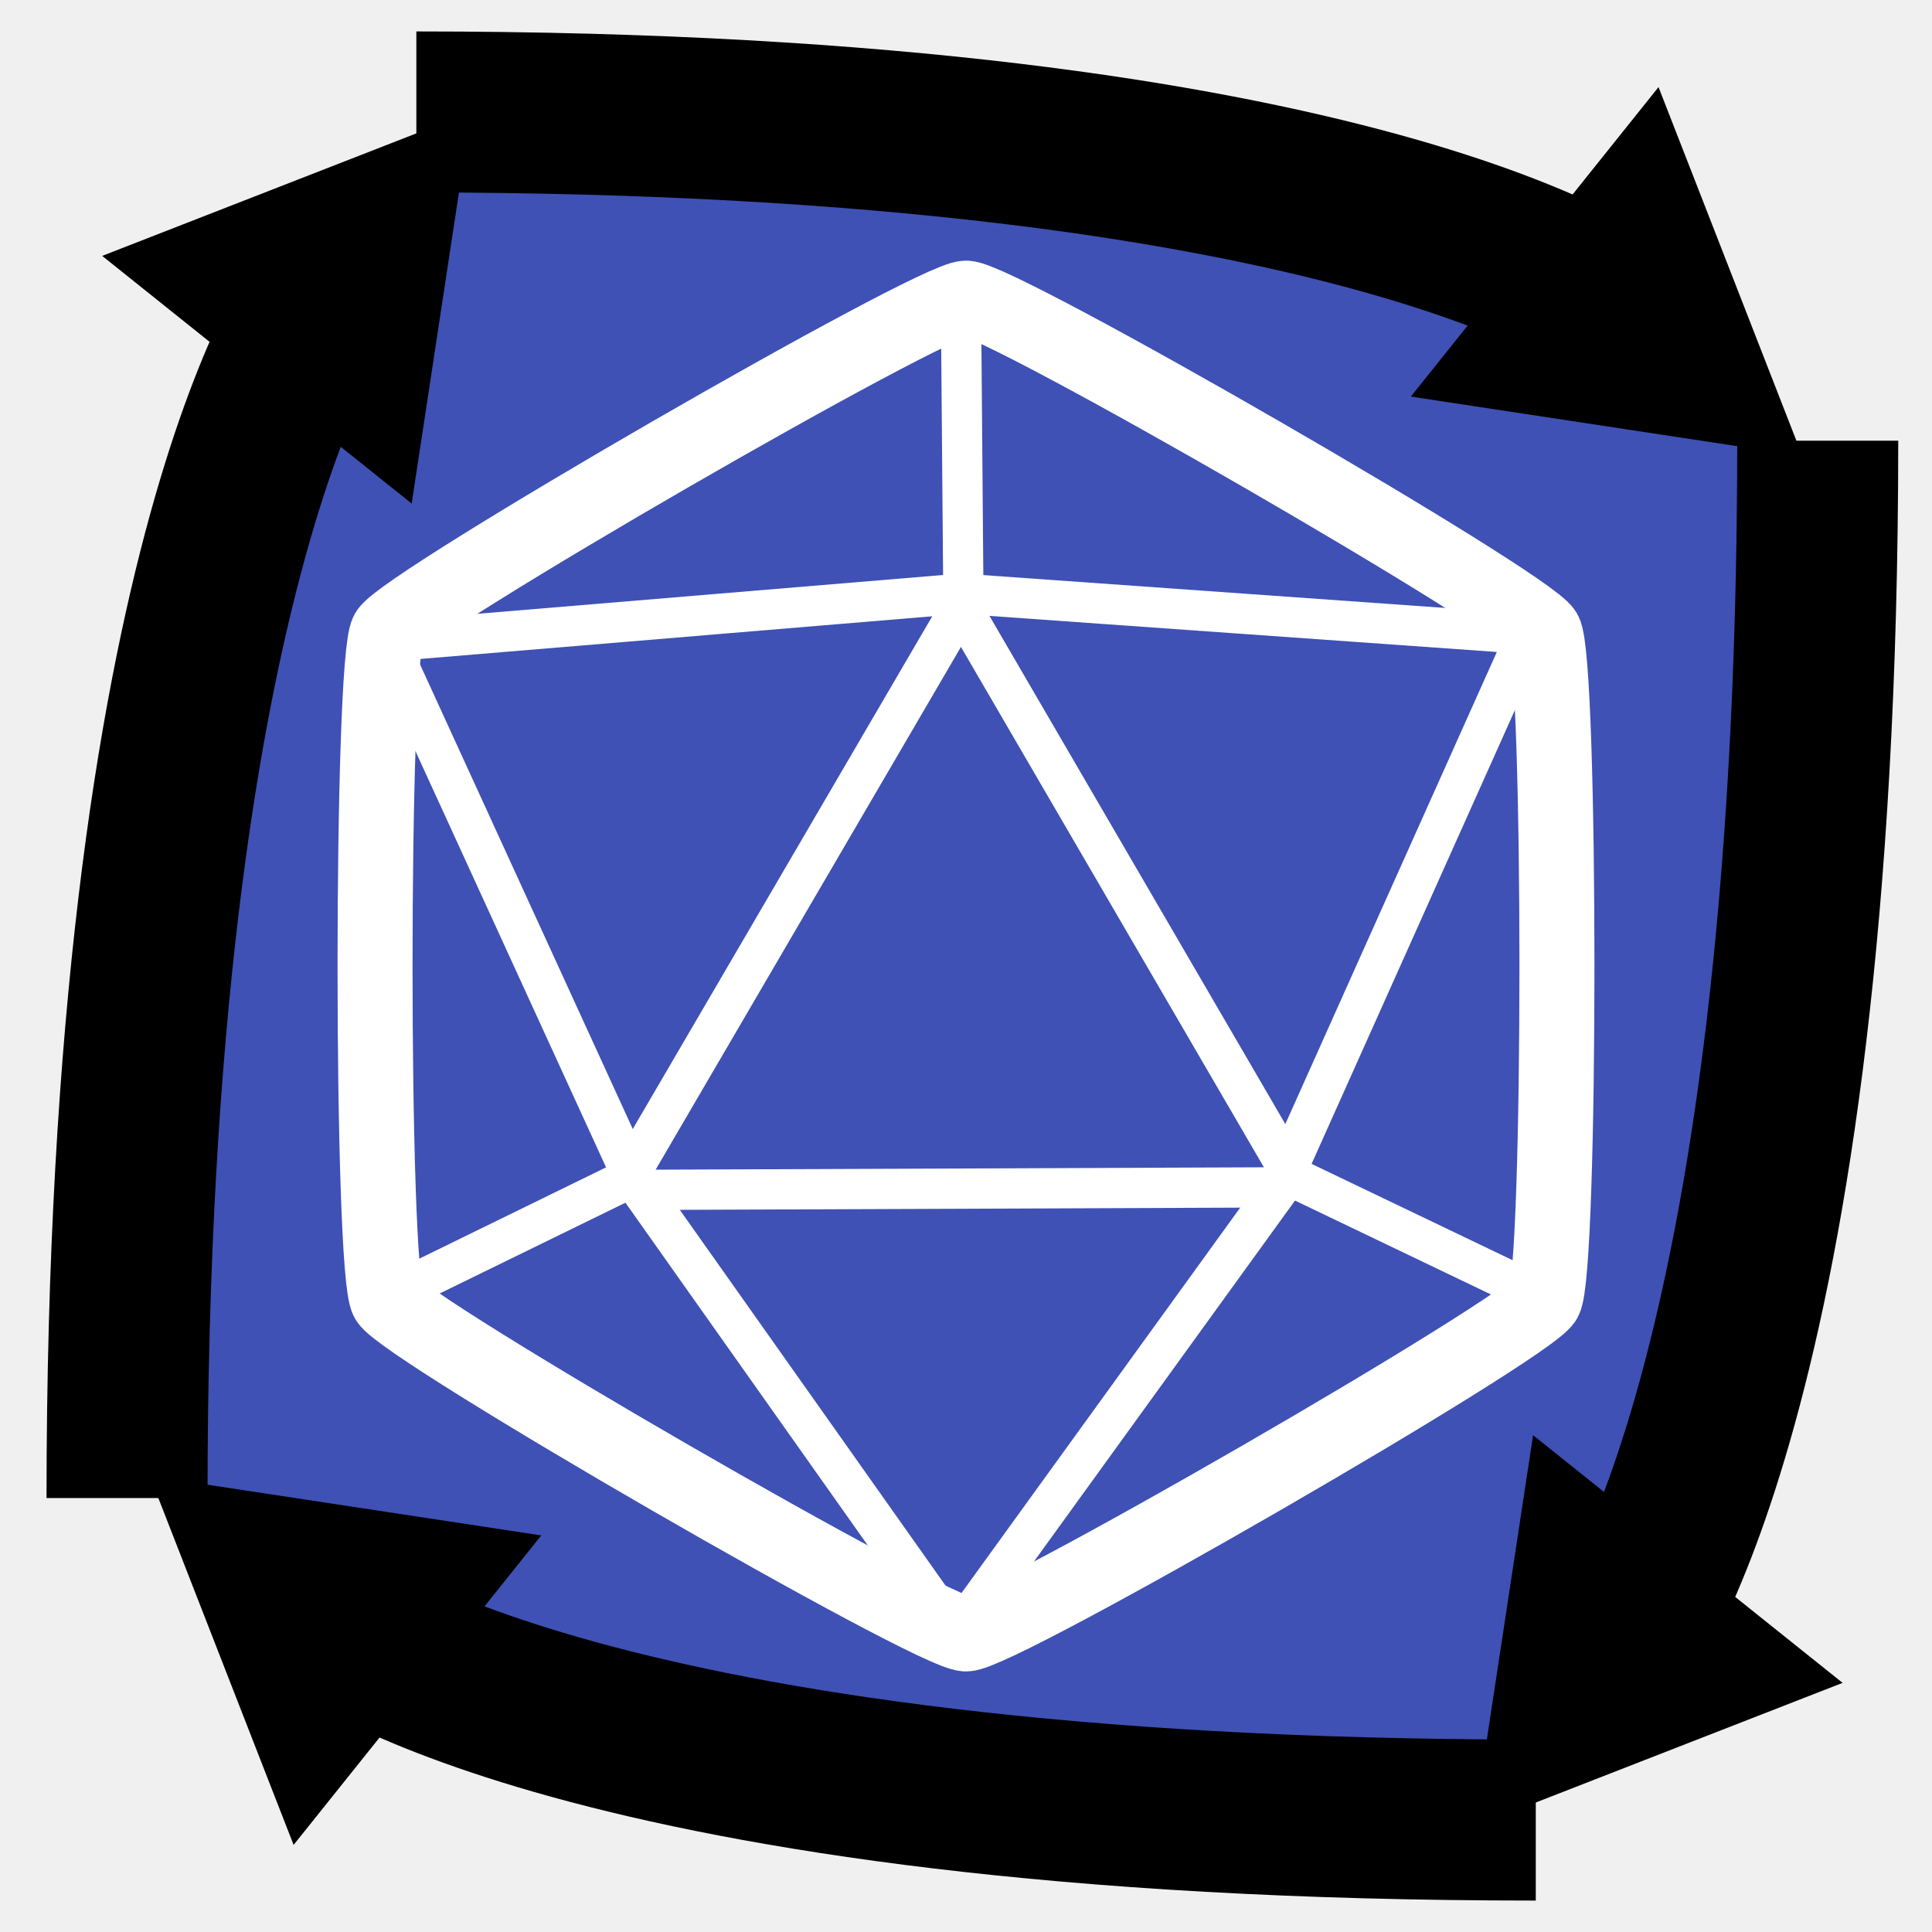
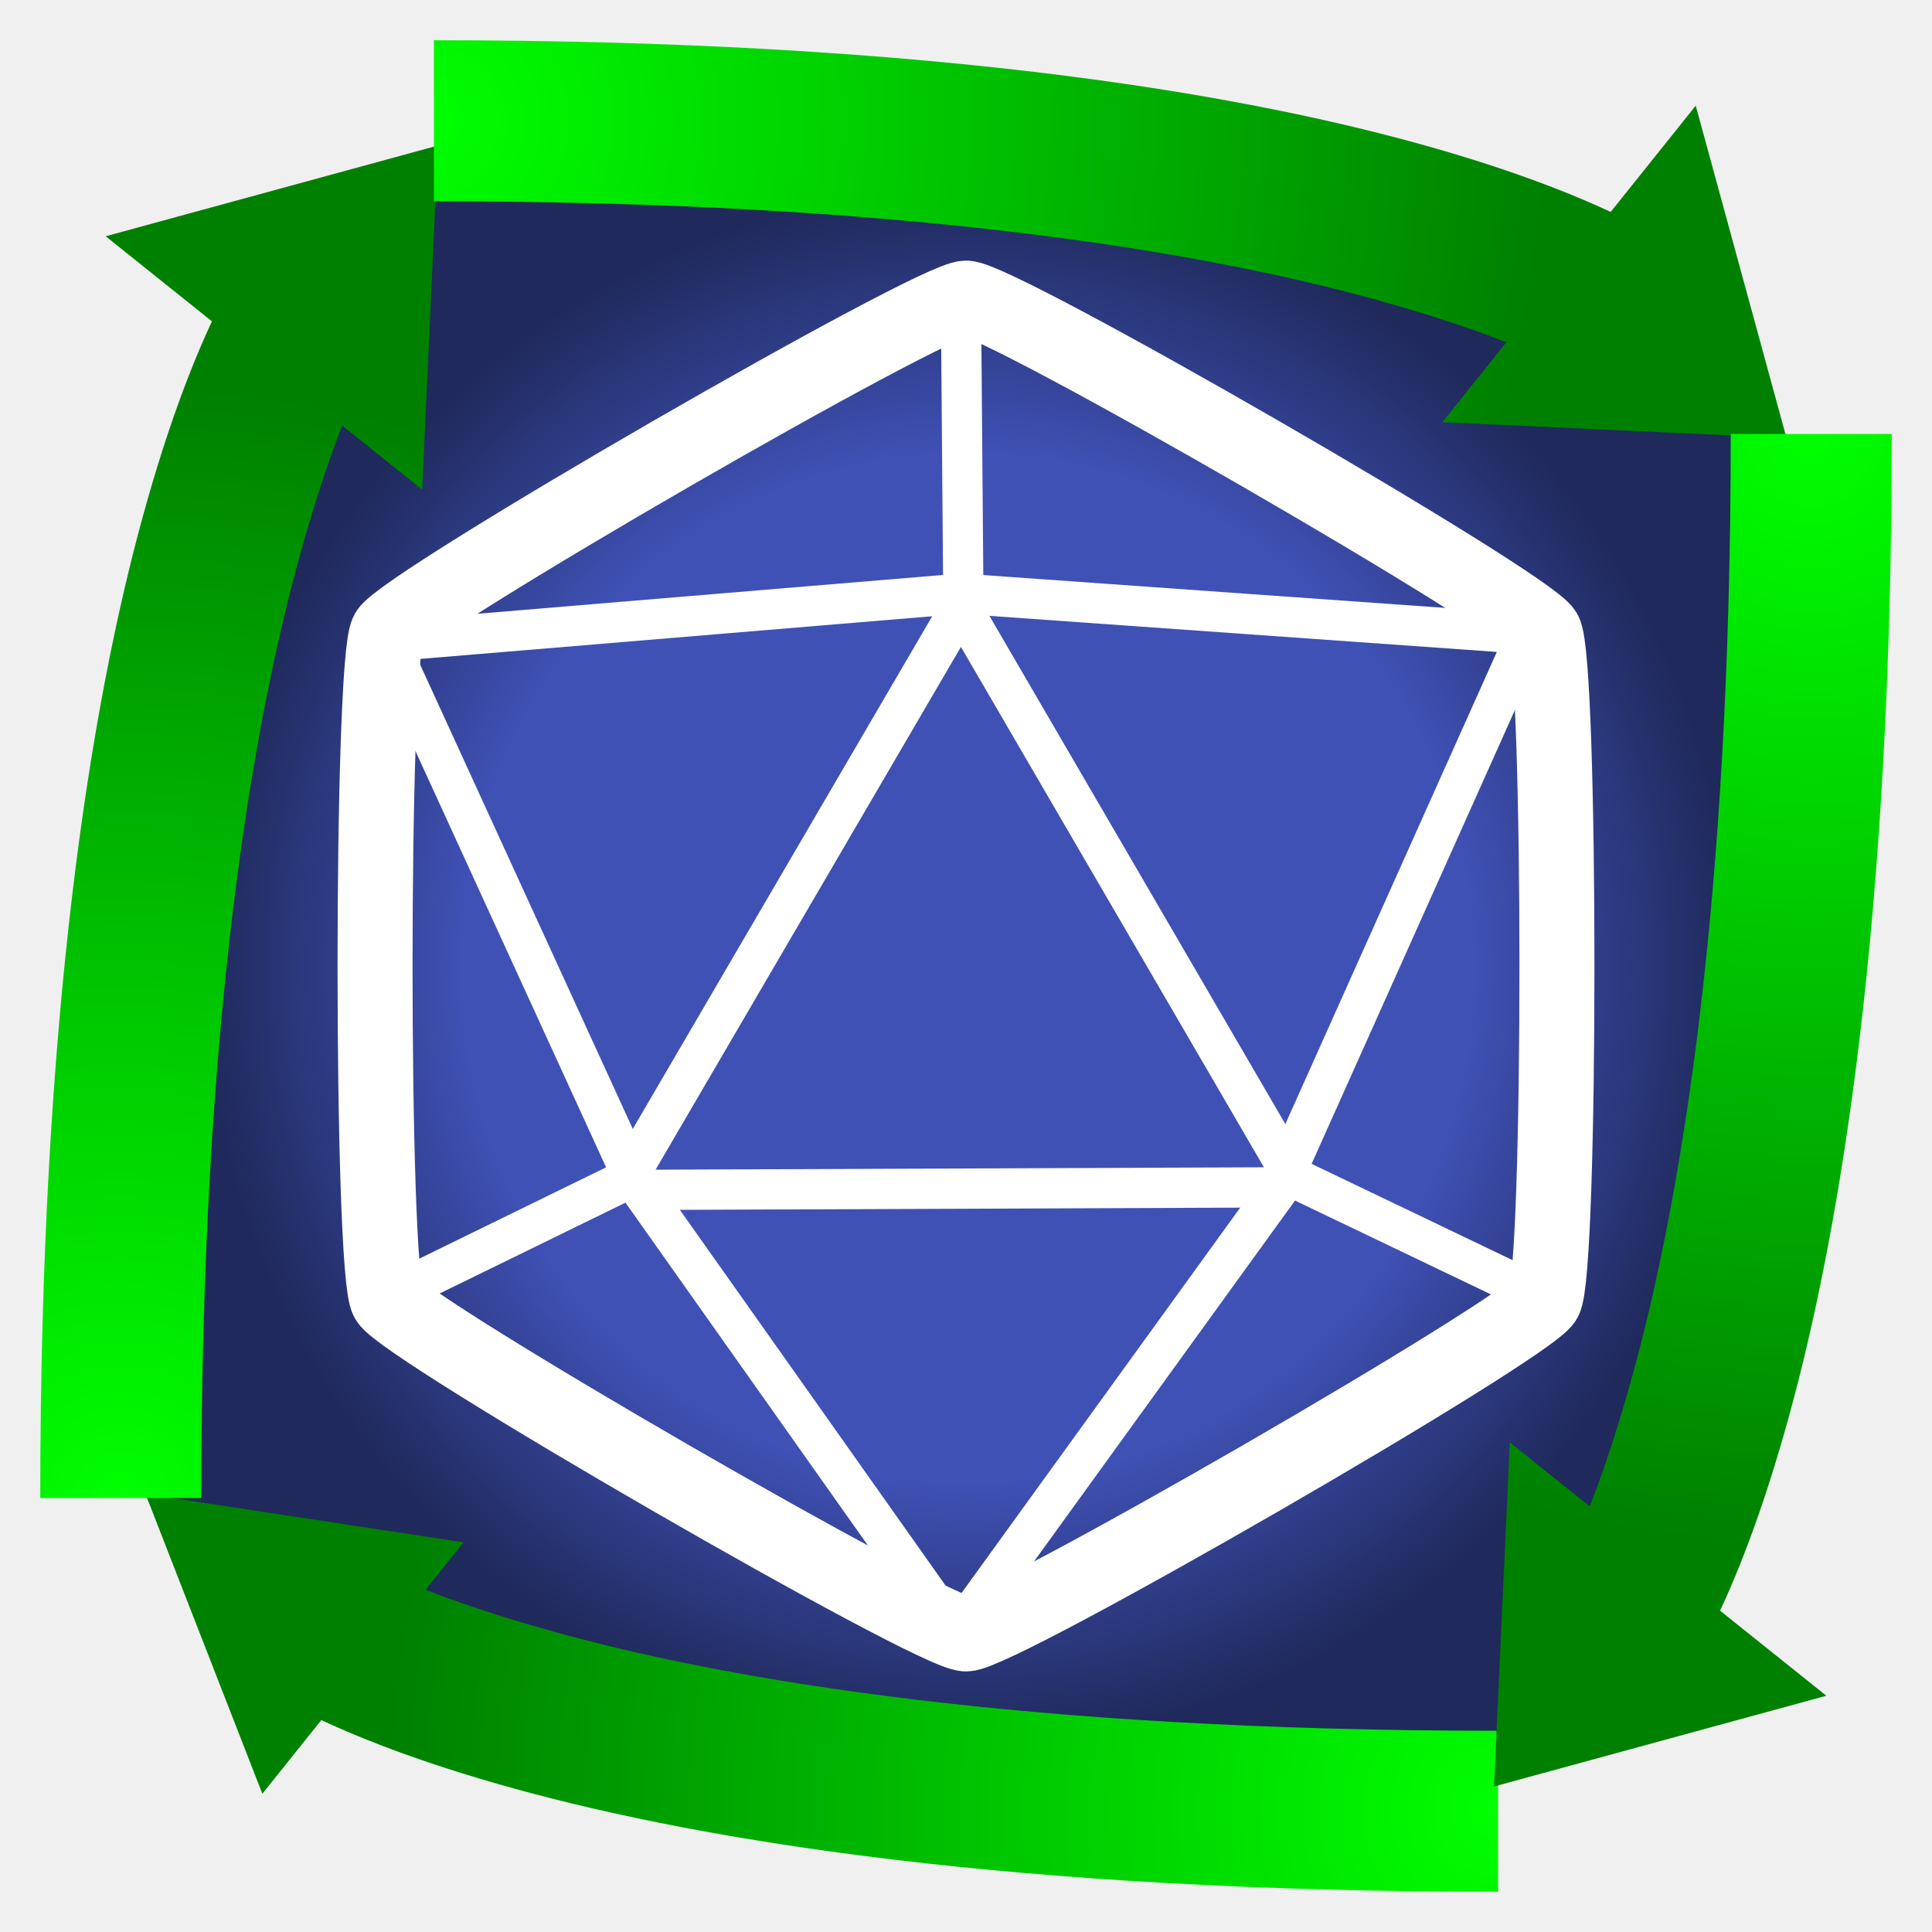
<svg xmlns="http://www.w3.org/2000/svg" xmlns:xlink="http://www.w3.org/1999/xlink" width="48" height="48" id="svg2" version="1.1">
  <defs id="defs4">
+     <linearGradient id="linearGradient4964">
+       <stop style="stop-color:#3f51b5;stop-opacity:1;" offset="0" id="stop4966" />
+       <stop id="stop4972" offset="0.66" style="stop-color:#3f51b5;stop-opacity:1;" />
+       <stop style="stop-color:#1f295b;stop-opacity:1;" offset="1" id="stop4968" />
+     </linearGradient>
+     <linearGradient id="linearGradient3899">
+       <stop style="stop-color:#00ff00;stop-opacity:1;" offset="0" id="stop3901" />
+       <stop style="stop-color:#008000;stop-opacity:1;" offset="1" id="stop3903" />
+     </linearGradient>
    <marker orient="auto" refY="0.0" refX="0.0" id="TriangleOutS" style="overflow:visible">
      <path id="path3978" d="M 5.77,0.0 L -2.88,5.0 L -2.88,-5.0 L 5.77,0.0 z " style="fill-rule:evenodd;stroke:#000000;stroke-width:1.0pt" transform="scale(0.2)" />
    </marker>
-     <marker orient="auto" refY="0.0" refX="0.0" id="Torso" style="overflow:visible">
-       <g id="g4042" transform="scale(0.7)">
-         <path id="path4044" d="M -4.779,-3.24 C -2.429,-2.874 0.521,-1.302 0.258,0.388 C -0.005,2.078 -2.213,2.618 -4.563,2.252 C -6.913,1.886 -8.521,0.752 -8.258,-0.938 C -7.995,-2.628 -7.13,-3.605 -4.779,-3.24 z " style="fill:none;fill-opacity:0.75;fill-rule:evenodd;stroke:#000000;stroke-width:1.25" />
-         <path id="path4046" d="M 4.46,0.089 C -2.556,-4.378 5.225,-3.906 -0.848,-8.72" style="fill:none;fill-opacity:0.75;fill-rule:evenodd;stroke:#000000;stroke-width:1pt" />
-         <path id="path4048" d="M 4.93,0.058 C -1.387,1.749 1.803,5.478 -4.945,7.546" style="fill:none;fill-opacity:0.75;fill-rule:evenodd;stroke:#000000;stroke-width:1pt" />
-         <rect id="rect4050" transform="matrix(0.527536,-0.849533,0.887668,0.460484,0,0)" y="-1.741" x="-10.392" height="2.761" width="2.637" style="fill-rule:evenodd;stroke-width:1pt" />
-         <rect id="rect4052" transform="matrix(0.671205,-0.741272,0.790802,0.612072,0,0)" y="-7.963" x="4.959" height="2.861" width="2.733" style="fill-rule:evenodd;stroke-width:1pt" />
-         <path id="path4054" transform="matrix(0,-1.109517,1.109517,0,25.96648,19.71619)" d="M 16.78 -28.685 A 0.607 0.607 0 1 0 15.565,-28.685 A 0.607 0.607 0 1 0 16.78 -28.685 z" style="fill:#ff0000;fill-opacity:0.75;fill-rule:evenodd;stroke:#000000;stroke-width:1pt" />
-         <path id="path4056" transform="matrix(0,-1.109517,1.109517,0,26.8245,16.99126)" d="M 16.78 -28.685 A 0.607 0.607 0 1 0 15.565,-28.685 A 0.607 0.607 0 1 0 16.78 -28.685 z" style="fill:#ff0000;fill-opacity:0.75;fill-rule:evenodd;stroke:#000000;stroke-width:1pt" />
-       </g>
-     </marker>
-     <marker orient="auto" refY="0.0" refX="0.0" id="TriangleOutM" style="overflow:visible">
-       <path id="path3975" d="M 5.77,0.0 L -2.88,5.0 L -2.88,-5.0 L 5.77,0.0 z " style="fill-rule:evenodd;stroke:#000000;stroke-width:1.0pt" transform="scale(0.4)" />
-     </marker>
-     <marker orient="auto" refY="0.0" refX="0.0" id="Arrow1Mend" style="overflow:visible;">
-       <path id="path3839" d="M 0.0,0.0 L 5.0,-5.0 L -12.5,0.0 L 5.0,5.0 L 0.0,0.0 z " style="fill-rule:evenodd;stroke:#000000;stroke-width:1.0pt;" transform="scale(0.4) rotate(180) translate(10,0)" />
-     </marker>
-     <marker orient="auto" refY="0.0" refX="0.0" id="Arrow1Send" style="overflow:visible;">
-       <path id="path3845" d="M 0.0,0.0 L 5.0,-5.0 L -12.5,0.0 L 5.0,5.0 L 0.0,0.0 z " style="fill-rule:evenodd;stroke:#000000;stroke-width:1.0pt;" transform="scale(0.2) rotate(180) translate(6,0)" />
-     </marker>
-     <marker orient="auto" refY="0.0" refX="0.0" id="Arrow1Sstart" style="overflow:visible">
-       <path id="path3842" d="M 0.0,0.0 L 5.0,-5.0 L -12.5,0.0 L 5.0,5.0 L 0.0,0.0 z " style="fill-rule:evenodd;stroke:#000000;stroke-width:1.0pt" transform="scale(0.2) translate(6,0)" />
-     </marker>
-     <marker orient="auto" refY="0.0" refX="0.0" id="Arrow1Mstart" style="overflow:visible">
-       <path id="path3836" d="M 0.0,0.0 L 5.0,-5.0 L -12.5,0.0 L 5.0,5.0 L 0.0,0.0 z " style="fill-rule:evenodd;stroke:#000000;stroke-width:1.0pt" transform="scale(0.4) translate(10,0)" />
-     </marker>
-     <marker orient="auto" refY="0.0" refX="0.0" id="Arrow1Lstart" style="overflow:visible">
-       <path id="path3830" d="M 0.0,0.0 L 5.0,-5.0 L -12.5,0.0 L 5.0,5.0 L 0.0,0.0 z " style="fill-rule:evenodd;stroke:#000000;stroke-width:1.0pt" transform="scale(0.8) translate(12.5,0)" />
-     </marker>
+     <radialGradient xlink:href="#linearGradient4964" id="radialGradient4970" cx="23.995" cy="24.039" fx="23.995" fy="24.039" r="21.036" gradientTransform="matrix(0.9039865,0,0,0.9191795,2.350754,1.950614)" gradientUnits="userSpaceOnUse" />
+     <linearGradient id="linearGradient3899-6">
+       <stop style="stop-color:#00ff00;stop-opacity:1;" offset="0" id="stop3901-3" />
+       <stop style="stop-color:#008000;stop-opacity:1;" offset="1" id="stop3903-49" />
+     </linearGradient>
+     <radialGradient xlink:href="#linearGradient3899" id="radialGradient5342" gradientUnits="userSpaceOnUse" gradientTransform="matrix(7.42502,-1.726002,1.311645,5.642513,-79.46502,-106.5816)" cx="6.529" cy="27.522" fx="6.529" fy="27.522" r="5.263" />
+     <radialGradient xlink:href="#linearGradient3899" id="radialGradient5970" gradientUnits="userSpaceOnUse" gradientTransform="matrix(-1.726002,-7.42502,5.642513,-1.311645,-106.5816,127.465)" cx="6.529" cy="27.522" fx="6.529" fy="27.522" r="5.263" />
+     <radialGradient xlink:href="#linearGradient3899" id="radialGradient5976" gradientUnits="userSpaceOnUse" gradientTransform="matrix(-1.726002,-7.42502,5.642513,-1.311645,-106.5816,127.465)" cx="6.529" cy="27.522" fx="6.529" fy="27.522" r="5.263" />
+     <radialGradient xlink:href="#linearGradient3899" id="radialGradient11467" gradientUnits="userSpaceOnUse" gradientTransform="matrix(5.298332,0.7369249,-0.7321808,5.264223,-0.5343376,-61.84045)" cx="3.205" cy="18.369" fx="3.205" fy="18.369" r="5.191" />
+     <radialGradient xlink:href="#linearGradient3899" id="radialGradient11987" gradientUnits="userSpaceOnUse" gradientTransform="matrix(5.283942,0.8338657,-0.8173182,5.179086,1.114357,-60.89068)" cx="3.173" cy="17.989" fx="3.173" fy="17.989" r="5.191" />
+     <radialGradient xlink:href="#linearGradient3899" id="radialGradient11997" gradientUnits="userSpaceOnUse" gradientTransform="matrix(5.298332,0.7369249,-0.7321808,5.264223,-0.5343376,-61.84045)" cx="3.205" cy="18.369" fx="3.205" fy="18.369" r="5.191" />
+     <radialGradient xlink:href="#linearGradient3899" id="radialGradient11999" gradientUnits="userSpaceOnUse" gradientTransform="matrix(5.298332,0.7369249,-0.7321808,5.264223,-0.5343376,-61.84045)" cx="3.205" cy="18.369" fx="3.205" fy="18.369" r="5.191" />
+     <radialGradient xlink:href="#linearGradient3899" id="radialGradient12001" gradientUnits="userSpaceOnUse" gradientTransform="matrix(5.283942,0.8338657,-0.8173182,5.179086,1.114357,-60.89068)" cx="3.173" cy="17.989" fx="3.173" fy="17.989" r="5.191" />
+     <radialGradient xlink:href="#linearGradient3899" id="radialGradient12089" gradientUnits="userSpaceOnUse" gradientTransform="matrix(5.298332,0.7369249,-0.7321808,5.264223,-0.5343376,-61.84045)" cx="3.205" cy="18.369" fx="3.205" fy="18.369" r="5.191" />
+     <radialGradient xlink:href="#linearGradient3899" id="radialGradient12091" gradientUnits="userSpaceOnUse" gradientTransform="matrix(5.298332,0.7369249,-0.7321808,5.264223,-0.5343376,-61.84045)" cx="3.205" cy="18.369" fx="3.205" fy="18.369" r="5.191" />
+     <radialGradient xlink:href="#linearGradient3899" id="radialGradient12093" gradientUnits="userSpaceOnUse" gradientTransform="matrix(5.283942,0.8338657,-0.8173182,5.179086,1.114357,-60.89068)" cx="3.173" cy="17.989" fx="3.173" fy="17.989" r="5.191" />
+     <radialGradient xlink:href="#linearGradient3899" id="radialGradient12101" gradientUnits="userSpaceOnUse" gradientTransform="matrix(5.298332,0.7369249,-0.7321808,5.264223,-0.5343376,-61.84045)" cx="3.205" cy="18.369" fx="3.205" fy="18.369" r="5.191" />
+     <radialGradient xlink:href="#linearGradient3899" id="radialGradient12103" gradientUnits="userSpaceOnUse" gradientTransform="matrix(5.298332,0.7369249,-0.7321808,5.264223,-0.5343376,-61.84045)" cx="3.205" cy="18.369" fx="3.205" fy="18.369" r="5.191" />
+     <radialGradient xlink:href="#linearGradient3899" id="radialGradient12105" gradientUnits="userSpaceOnUse" gradientTransform="matrix(5.283942,0.8338657,-0.8173182,5.179086,1.114357,-60.89068)" cx="3.173" cy="17.989" fx="3.173" fy="17.989" r="5.191" />
  </defs>
-   <g id="layer1" transform="translate(0,-1004.362)">
-     <path style="fill:#3f51b5;stroke:none;stroke-width:1.772;stroke-linecap:butt;stroke-linejoin:miter;stroke-opacity:1;color:#000000;fill-opacity:1;fill-rule:nonzero;marker:none;visibility:visible;display:inline;overflow:visible;enable-background:accumulate" d="m 5.657,14.324 c 0,0 -2.21,20.86 -2.21,21.567 0,0.707 3.447,3.977 3.447,3.977 L 23.158,45.348 36.77,45.525 40.924,40.222 44.725,25.284 45.52,12.733 39.775,5.485 29.345,4.513 12.109,2.745 7.69,8.756 z" id="path6802" transform="translate(0,1004.362)" />
-     <g id="g2987" style="fill:#3f51b5;fill-opacity:1" transform="translate(51.51786,-16.58929)">
-       <rect transform="translate(0,1004.362)" y="3.214" x="5.357" height="48" width="48" id="rect2985" style="color:#000000;fill:#3f51b5;fill-opacity:1;fill-rule:nonzero;stroke:none;stroke-width:1.772;marker:none;visibility:visible;display:inline;overflow:visible;enable-background:accumulate" />
+   <g id="layer3" style="display:none">
+     <path style="color:#000000;fill:#3f51b5;fill-opacity:1;fill-rule:nonzero;stroke:none;stroke-width:1.772;marker:none;visibility:visible;display:inline;overflow:visible;enable-background:accumulate" d="M 1.938,35.812 7,39 28.688,45.688 39,43.062 44,26 44.01,11.257 C 42.073,7.382 28,4 28,4 L 9.5,4.625 c 0,0 -7.312,25.25 -7.562,31.188 z" id="path6802" />
+   </g>
+   <g id="layer9" style="display:inline">
+     <path style="color:#000000;fill:url(#radialGradient4970);fill-opacity:1;fill-rule:nonzero;stroke:none;stroke-width:1.772;marker:none;visibility:visible;display:inline;overflow:visible;enable-background:accumulate" d="M 9,8 C 5.375,13.125 2.141,32.812 3.516,36.938 4.734,38.094 20,44.25 20,44.25 L 38.062,43.375 44.725,25.284 43.71,10.575 40.658,8.412 C 36.327,6.379 16.382,3.319 11.344,3.938 z" id="path6802-0" />
+   </g>
+   <g id="layer8" style="display:inline">
+     <path style="color:#000000;fill:none;stroke:#ffffff;stroke-width:1.902;stroke-miterlimit:4;stroke-opacity:1;stroke-dasharray:none;marker:none;visibility:visible;display:inline;overflow:visible;enable-background:accumulate" id="path6845-8" d="m 24.625,5.811 c 0.847,0 14.246,7.736 14.67,8.47 0.423,0.733 0.423,16.206 -10e-7,16.939 -0.423,0.733 -13.823,8.47 -14.67,8.47 -0.847,0 -14.246,-7.736 -14.67,-8.47 C 9.532,30.486 9.532,15.014 9.955,14.28 10.379,13.547 23.778,5.811 24.625,5.811 z" transform="matrix(0.9796355,0,0,0.9796355,-0.1235235,1.713293)" />
+     <path style="fill:none;stroke:#ffffff;stroke-width:1px;stroke-linecap:butt;stroke-linejoin:miter;stroke-opacity:1;display:inline" d="m 9.625,15.937 14.25,-1.188 14.062,1 -6.187,13.812 -8,11.062 -8,-11.312 z" id="path6858-2" />
+     <path style="fill:none;stroke:#ffffff;stroke-width:1px;stroke-linecap:butt;stroke-linejoin:miter;stroke-opacity:1;display:inline" d="m 23.875,7.562 0.062,7.625 8.188,14.062 6,2.875" id="path6860-6" />
+     <path style="fill:none;stroke:#ffffff;stroke-width:1px;stroke-linecap:butt;stroke-linejoin:miter;stroke-opacity:1;display:inline" d="m 9.937,32.062 5.625,-2.75 8.25,-14.125" id="path6862-6" />
+     <path style="fill:none;stroke:#ffffff;stroke-width:1px;stroke-linecap:butt;stroke-linejoin:miter;stroke-opacity:1;display:inline" d="m 15.875,29.562 15.812,-0.062" id="path6864-0" />
+   </g>
+   <g id="layer2" style="display:none">
+     <path style="color:#000000;fill:none;stroke:#ffffff;stroke-width:1.902;stroke-miterlimit:4;stroke-opacity:1;stroke-dasharray:none;marker:none;visibility:visible;display:inline;overflow:visible;enable-background:accumulate" id="path6845" d="m 24.625,5.811 c 0.847,0 14.246,7.736 14.67,8.47 0.423,0.733 0.423,16.206 -10e-7,16.939 -0.423,0.733 -13.823,8.47 -14.67,8.47 -0.847,0 -14.246,-7.736 -14.67,-8.47 C 9.532,30.486 9.532,15.014 9.955,14.28 10.379,13.547 23.778,5.811 24.625,5.811 z" transform="matrix(0.7837084,0,0,0.7837084,4.701181,6.170634)" />
+     <path style="fill:none;stroke:#ffffff;stroke-width:0.8px;stroke-linecap:butt;stroke-linejoin:miter;stroke-opacity:1" d="m 12.5,17.55 11.4,-0.95 11.25,0.8 -4.95,11.05 -6.4,8.85 -6.4,-9.05 z" id="path6858" />
+     <path style="fill:none;stroke:#ffffff;stroke-width:0.8px;stroke-linecap:butt;stroke-linejoin:miter;stroke-opacity:1" d="m 23.9,10.85 0.05,6.1 6.55,11.25 4.8,2.3" id="path6860" />
+     <path style="fill:none;stroke:#ffffff;stroke-width:0.8px;stroke-linecap:butt;stroke-linejoin:miter;stroke-opacity:1" d="m 12.75,30.45 4.5,-2.2 6.6,-11.3" id="path6862" />
+     <path style="fill:none;stroke:#ffffff;stroke-width:0.8px;stroke-linecap:butt;stroke-linejoin:miter;stroke-opacity:1" d="m 17.5,28.45 12.65,-0.05" id="path6864" />
+   </g>
+   <g id="layer6" style="display:inline">
+     <g transform="matrix(0,-1,1,0,1.05896e-6,48)" id="g12077" style="fill:url(#radialGradient12093);fill-opacity:1;stroke:none">
+       <path style="font-size:medium;font-style:normal;font-variant:normal;font-weight:normal;font-stretch:normal;text-indent:0;text-align:start;text-decoration:none;line-height:normal;letter-spacing:normal;word-spacing:normal;text-transform:none;direction:ltr;block-progression:tb;writing-mode:lr-tb;text-anchor:start;baseline-shift:baseline;color:#000000;fill:url(#radialGradient12089);fill-opacity:1;stroke:none;stroke-width:4;marker:none;visibility:visible;display:inline;overflow:visible;enable-background:accumulate;font-family:Sans;-inkscape-font-specification:Sans" d="m 6.438,5.969 c 0,0 -0.503,0.64 -1.031,1.719 C 4.878,8.767 4.217,10.408 3.562,12.781 2.253,17.528 1,25.202 1,37.219 l 4,0 C 5,25.483 6.247,18.159 7.438,13.844 8.033,11.686 8.591,10.272 9,9.438 9.409,8.603 9.562,8.469 9.562,8.469 l -3.125,-2.5 z" id="path12079" />
    </g>
-     <path id="path6741" d="m 3.156,1041.581 c 0,-23.752 5,-30 5,-30" style="fill:#ff00ff;stroke:#000000;stroke-width:4;stroke-linecap:butt;stroke-linejoin:miter;stroke-miterlimit:4;stroke-opacity:1;stroke-dasharray:none;marker-start:none;marker-end:url(#TriangleOutS)" />
-     <use x="0" y="0" xlink:href="#path6741" id="use6784" transform="matrix(0,-1,1,0,-1003.425,1052.737)" width="48" height="48" />
-     <use height="48" width="48" transform="matrix(0,1,-1,0,1051.925,1003.987)" id="use6792" xlink:href="#path6741" y="0" x="0" style="color:#000000;fill:#3f51b5;fill-opacity:1;fill-rule:nonzero;stroke:none;stroke-width:1.772;marker:none;visibility:visible;display:inline;overflow:visible;enable-background:accumulate" />
-     <path style="color:#000000;fill:none;fill-opacity:1;fill-rule:nonzero;stroke:#ffffff;stroke-width:1.902;stroke-miterlimit:4;stroke-opacity:1;stroke-dasharray:none;marker:none;visibility:visible;display:inline;overflow:visible;enable-background:accumulate" id="path6845" d="m 24.625,5.811 c 0.847,0 14.246,7.736 14.67,8.47 0.423,0.733 0.423,16.206 -10e-7,16.939 -0.423,0.733 -13.823,8.47 -14.67,8.47 -0.847,0 -14.246,-7.736 -14.67,-8.47 C 9.532,30.486 9.532,15.014 9.955,14.28 10.379,13.547 23.778,5.811 24.625,5.811 z" transform="matrix(0.9796355,0,0,0.9796355,-0.1235233,1006.076)" />
-     <path style="fill:none;stroke:#ffffff;stroke-width:1px;stroke-linecap:butt;stroke-linejoin:miter;stroke-opacity:1" d="m 9.625,15.938 14.25,-1.188 14.062,1 -6.188,13.812 -8,11.062 -8,-11.312 z" id="path6858" transform="translate(0,1004.362)" />
-     <path style="fill:none;stroke:#ffffff;stroke-width:1px;stroke-linecap:butt;stroke-linejoin:miter;stroke-opacity:1" d="M 23.875,7.563 23.938,15.188 32.125,29.25 l 6,2.875" id="path6860" transform="translate(0,1004.362)" />
-     <path style="fill:none;stroke:#ffffff;stroke-width:1px;stroke-linecap:butt;stroke-linejoin:miter;stroke-opacity:1" d="m 9.938,32.062 5.625,-2.75 8.25,-14.125" id="path6862" transform="translate(0,1004.362)" />
-     <path style="fill:none;stroke:#ffffff;stroke-width:1px;stroke-linecap:butt;stroke-linejoin:miter;stroke-opacity:1" d="M 15.875,29.562 31.688,29.5" id="path6864" transform="translate(0,1004.362)" />
-     <use x="0" y="0" xlink:href="#path6741" id="use3023" transform="matrix(-1,0,0,-1,48.31721,2056.892)" width="48" height="48" />
+     <g transform="matrix(0,-1,1,0,1.05896e-6,48)" id="g12037" style="fill:url(#radialGradient12001);fill-opacity:1;stroke:none" />
+     <g style="fill:url(#radialGradient12105);fill-opacity:1;stroke:none" id="g12095" transform="matrix(0,-1,1,0,1.05896e-6,48)">
+       <path id="path12099" d="M 10.882,3.615 9.681,11.517 3.435,6.518 10.882,3.615 z" style="fill:url(#radialGradient12103);fill-opacity:1;fill-rule:evenodd;stroke:none" />
+     </g>
+     <g id="g5979" style="fill:url(#radialGradient11987);fill-opacity:1;stroke:none">
+       <path style="font-size:medium;font-style:normal;font-variant:normal;font-weight:normal;font-stretch:normal;text-indent:0;text-align:start;text-decoration:none;line-height:normal;letter-spacing:normal;word-spacing:normal;text-transform:none;direction:ltr;block-progression:tb;writing-mode:lr-tb;text-anchor:start;baseline-shift:baseline;color:#000000;fill:url(#radialGradient11467);fill-opacity:1;stroke:none;stroke-width:4;marker:none;visibility:visible;display:inline;overflow:visible;enable-background:accumulate;font-family:Sans;-inkscape-font-specification:Sans" d="m 6.438,5.969 c 0,0 -0.503,0.64 -1.031,1.719 C 4.878,8.767 4.217,10.408 3.562,12.781 2.253,17.528 1,25.202 1,37.219 l 4,0 C 5,25.483 6.247,18.159 7.438,13.844 8.033,11.686 8.591,10.272 9,9.438 9.409,8.603 9.562,8.469 9.562,8.469 l -3.125,-2.5 z" id="path6741" />
+       <path style="fill:url(#radialGradient11467);fill-opacity:1;fill-rule:evenodd;stroke:none" d="M 10.882,3.615 10.489,12.164 2.625,5.87 z" id="path5985" />
+     </g>
+     <use x="0" y="0" xlink:href="#g5979" id="use5989" transform="matrix(0,1,-1,0,48,0)" width="48" height="48" />
+     <use x="0" y="0" xlink:href="#g5979" id="use5993" transform="matrix(-1,0,0,-1,48,48)" width="48" height="48" />
+     <g transform="matrix(0,-1,1,0,1.05896e-6,48)" id="g12003" style="fill:url(#radialGradient12001);fill-opacity:1;stroke:none" />
+   </g>
+   <g id="layer1" transform="translate(0,-1004.362)" style="display:none">
+     <path style="fill:none;stroke:#000000;stroke-width:4;stroke-linecap:butt;stroke-linejoin:miter;stroke-miterlimit:4;stroke-opacity:1;stroke-dasharray:none;marker-start:none;marker-end:url(#TriangleOutS)" d="M 4.844,1044.143 C 0.844,1032.143 3,1018.362 8,1012.362" id="path3033" />
+     <use x="0" y="0" xlink:href="#path3033" id="use3727" transform="matrix(0,1,-1,0,1052.362,1004.362)" width="48" height="48" style="stroke:#ffff00" />
+     <use x="0" y="0" xlink:href="#use3727" id="use3733" transform="matrix(0,1,-1,0,1052.362,1004.362)" width="48" height="48" />
+   </g>
+   <g id="layer4" style="display:none">
+     <path style="fill:url(#radialGradient5976);fill-opacity:1;stroke:none;display:inline" d="m 2.75,34.156 1.469,10.688 3.5,-3.75 2.844,-1.219 0.219,-1.969 2.906,-3.062 z" id="path5972" />
+     <path style="fill:url(#radialGradient5342);fill-opacity:1;stroke:none;display:inline" d="M 13.853,2.754 3.154,4.22 6.898,7.732 C 2.687,12.059 -0.924,27.825 2.286,37.136 L 8.114,35.757 C 5.226,26.349 5.882,15.129 10.086,10.772 l 3.056,2.901 z" id="path3878" />
+     <use x="0" y="0" xlink:href="#path3878" id="use3893" transform="matrix(0,1,-1,0,48,4.52e-4)" width="48" height="48" />
+     <use x="0" y="0" xlink:href="#path3878" id="use3895" transform="matrix(-1,0,0,-1,47.99955,48)" width="48" height="48" />
+     <path id="path5966" d="m 8,39 -0.268,2.102 c 4.327,4.211 20.093,7.822 29.403,4.612 l -1.378,-5.828 c -9.408,2.888 -20.628,2.232 -24.986,-1.972 z" style="fill:url(#radialGradient5970);fill-opacity:1;stroke:none;display:inline" />
+   </g>
+   <g id="layer5" style="display:none">
+     <rect style="opacity:0.25;color:#000000;fill:#ff0000;fill-opacity:1;fill-rule:nonzero;stroke:none;stroke-width:6;marker:none;visibility:visible;display:inline;overflow:visible;enable-background:accumulate" id="rect3022" width="48" height="1" x="0" y="0" />
+     <rect style="opacity:0.25;color:#000000;fill:#ff0000;fill-opacity:1;fill-rule:nonzero;stroke:none;stroke-width:6;marker:none;visibility:visible;display:inline;overflow:visible;enable-background:accumulate" id="rect3024" width="48" height="1" x="0" y="47" />
+     <rect style="opacity:0.25;color:#000000;fill:#ff0000;fill-opacity:1;fill-rule:nonzero;stroke:none;stroke-width:6;marker:none;visibility:visible;display:inline;overflow:visible;enable-background:accumulate" id="rect3029" width="1" height="46" x="0" y="1" />
+     <rect style="opacity:0.25;color:#000000;fill:#ff0000;fill-opacity:1;fill-rule:nonzero;stroke:none;stroke-width:6;marker:none;visibility:visible;display:inline;overflow:visible;enable-background:accumulate" id="rect3031" width="1" height="46" x="47" y="1" />
  </g>
</svg>
